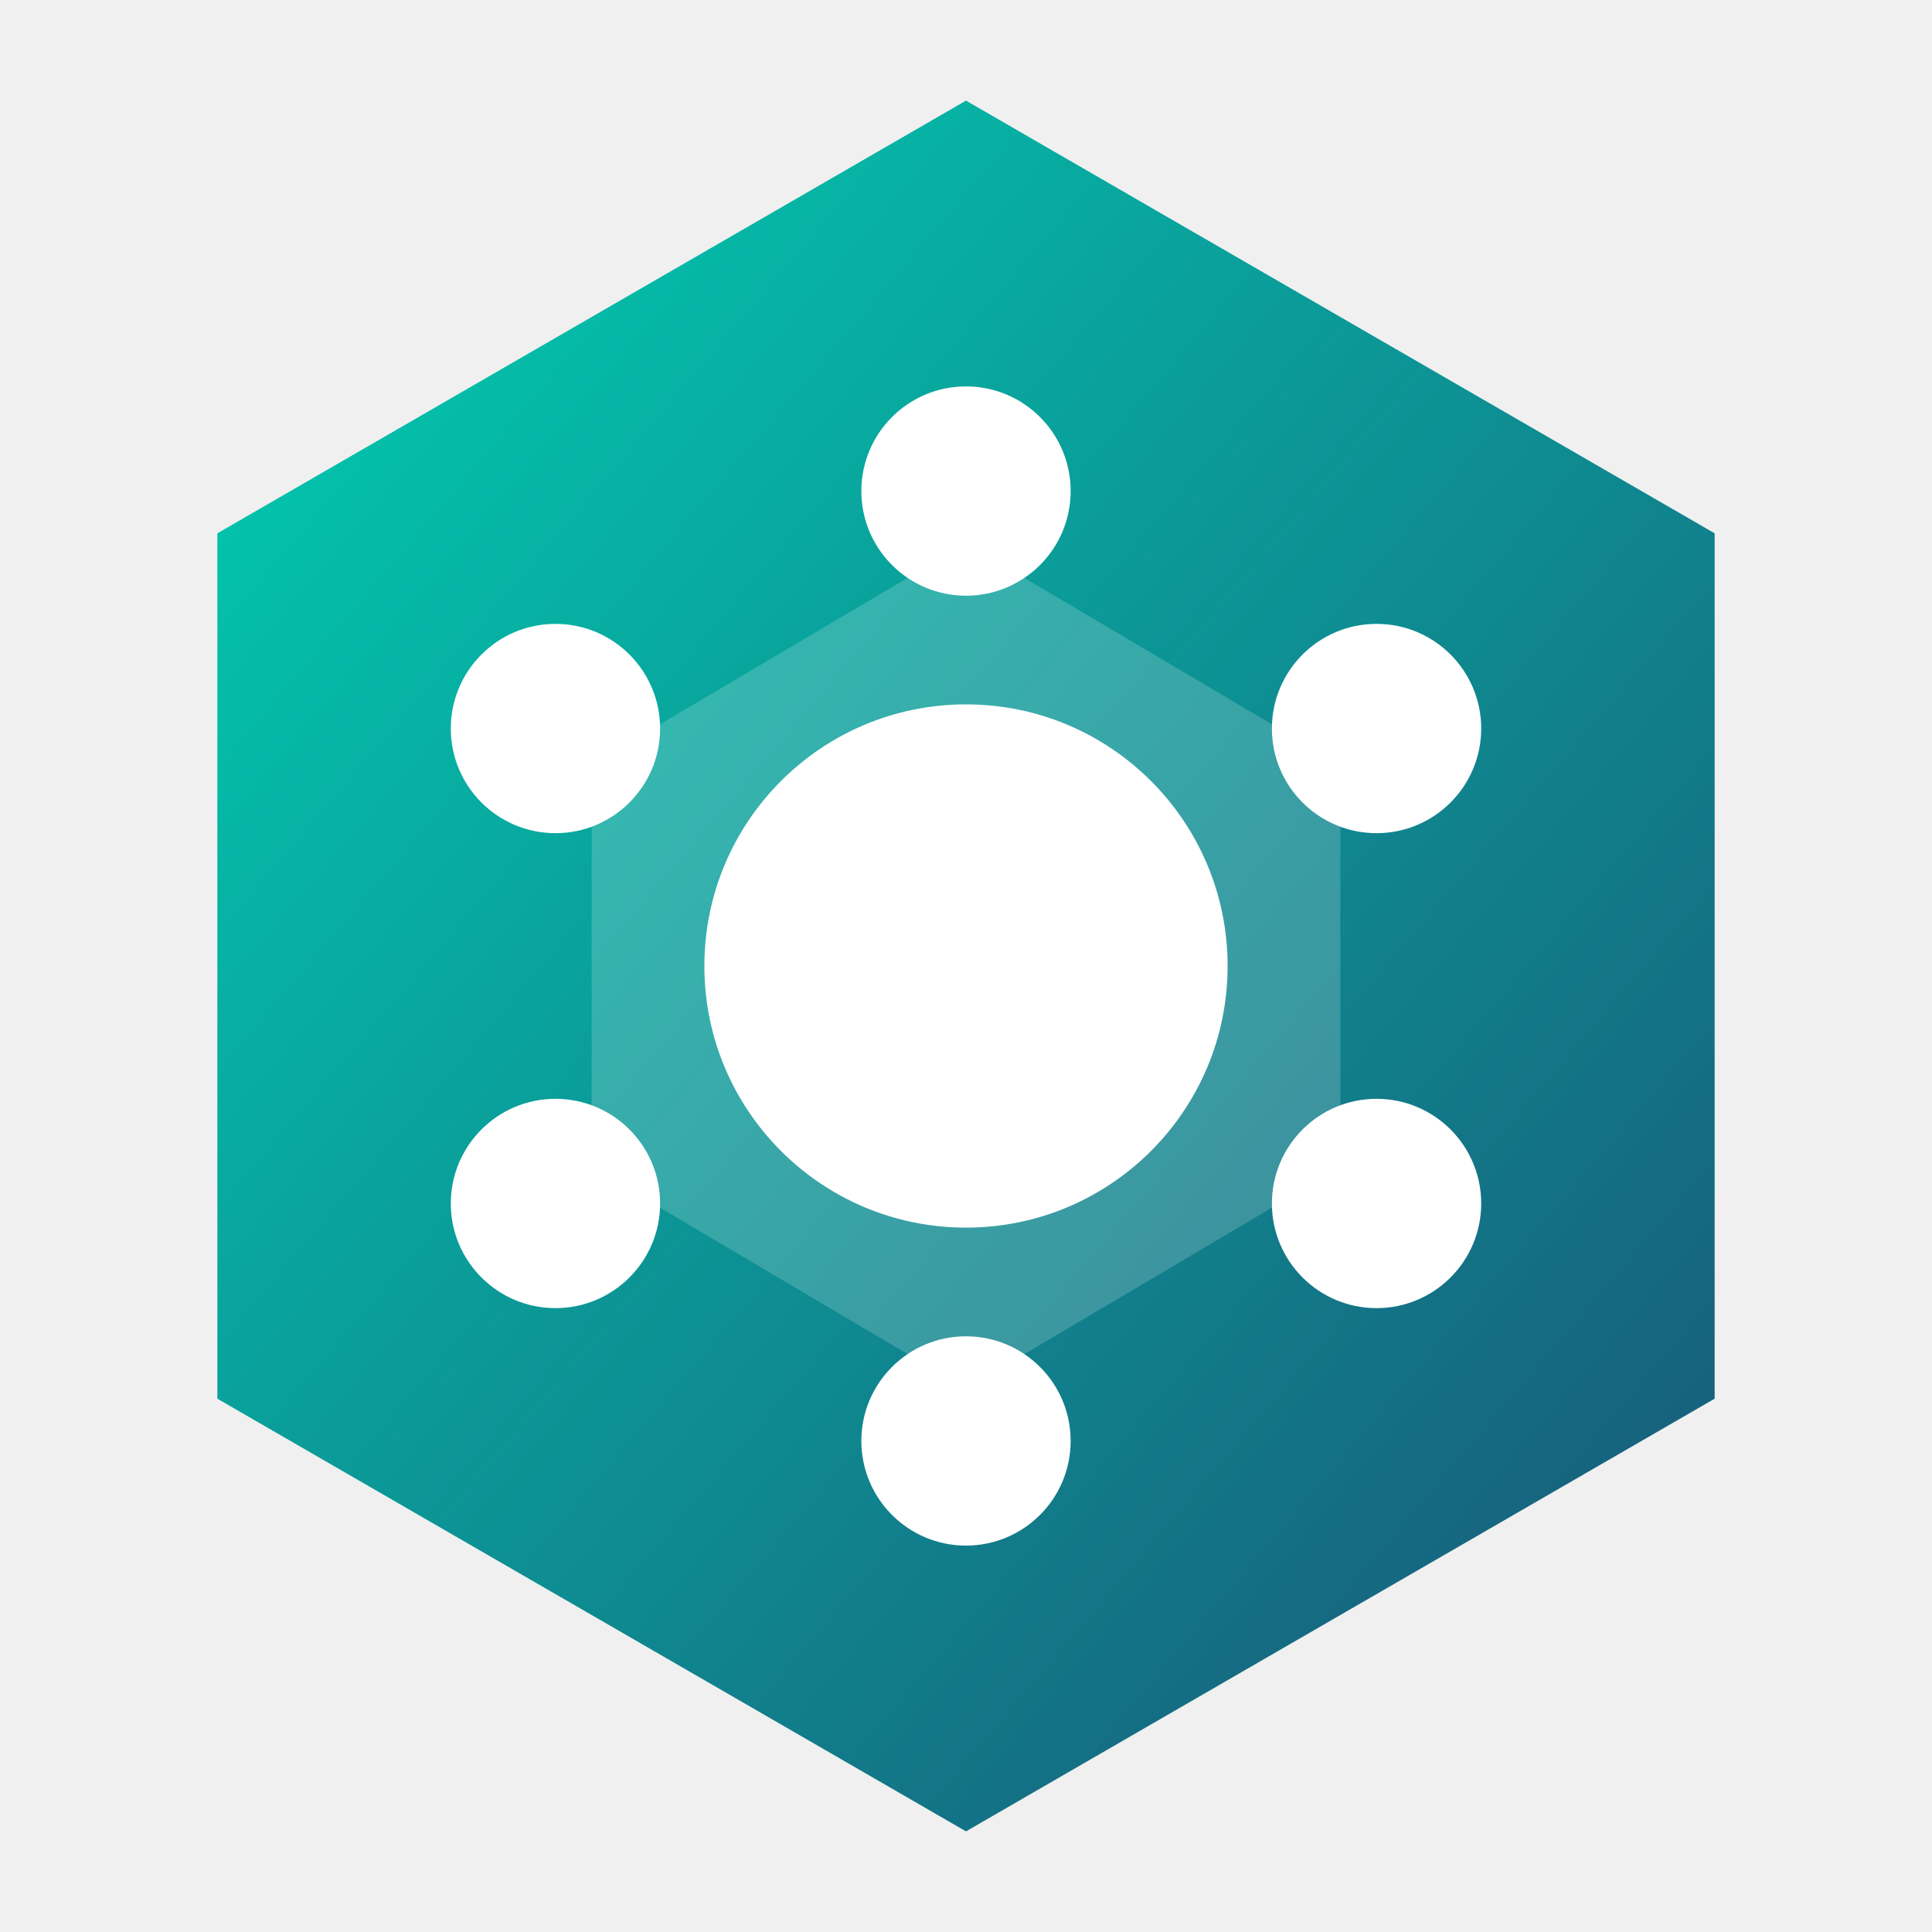
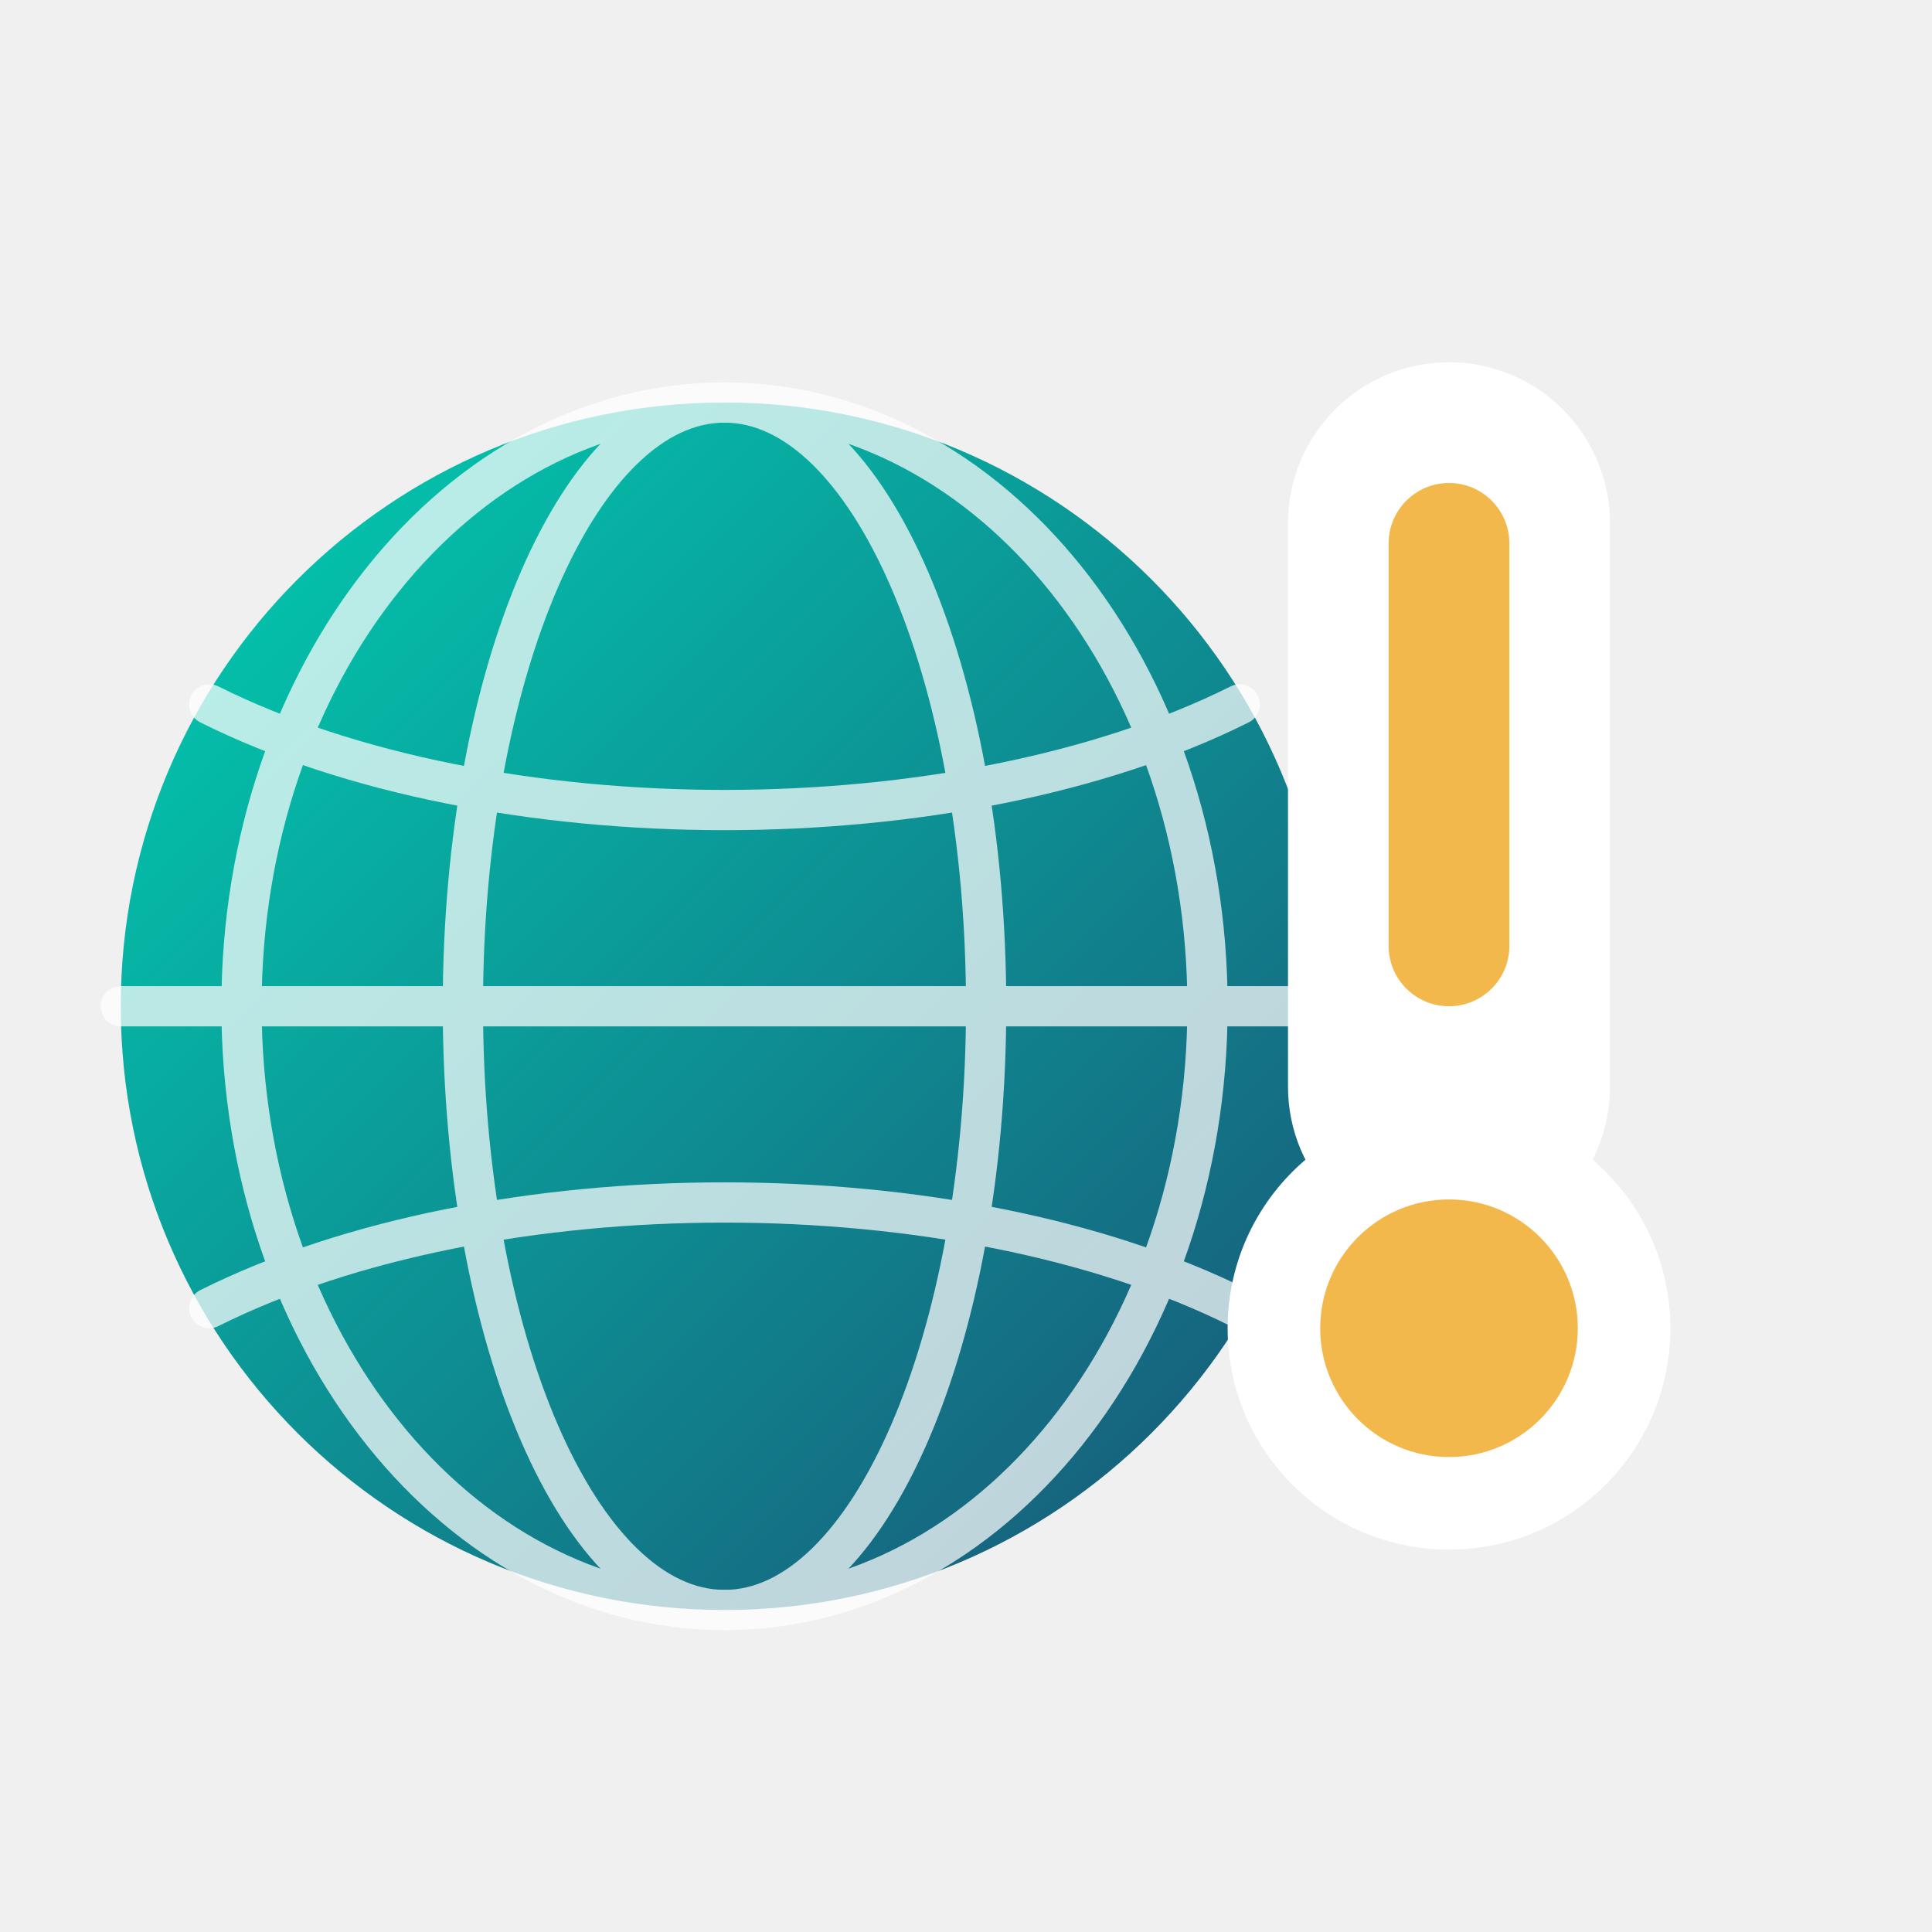
- <svg xmlns="http://www.w3.org/2000/svg" viewBox="0 0 48 48" width="48" height="48" role="img" aria-label="Dash Template logo">
+ <svg xmlns="http://www.w3.org/2000/svg" viewBox="0 0 48 48" width="48" height="48" role="img" aria-label="Climate Analytics logo">
  <defs>
-     <linearGradient id="mpGradient" x1="0" y1="0" x2="1" y2="1">
+     <linearGradient id="caGlobe" x1="0" y1="0" x2="1" y2="1">
      <stop offset="0%" stop-color="#00d1b2" />
      <stop offset="100%" stop-color="#1a5276" />
    </linearGradient>
  </defs>
-   <path fill="url(#mpGradient)" d="M24 2.5 42.6 13.25v21.5L24 45.5 5.4 34.75v-21.5L24 2.5Z" />
-   <path fill="#ffffff" d="M24 13.5 33.3 19v10L24 34.5 14.7 29V19L24 13.5Z" opacity="0.18" />
-   <circle cx="24" cy="24" r="6.5" fill="#ffffff" />
-   <circle cx="24" cy="12.2" r="2.6" fill="#ffffff" />
-   <circle cx="24" cy="35.8" r="2.6" fill="#ffffff" />
-   <circle cx="34.2" cy="18.1" r="2.6" fill="#ffffff" />
-   <circle cx="13.8" cy="29.9" r="2.6" fill="#ffffff" />
-   <circle cx="34.2" cy="29.9" r="2.6" fill="#ffffff" />
-   <circle cx="13.8" cy="18.1" r="2.6" fill="#ffffff" />
+   <circle cx="18" cy="25" r="15" fill="url(#caGlobe)" />
+   <g fill="none" stroke="#ffffff" stroke-linecap="round" opacity="0.72">
+     <path d="M3 25h30" />
+     <path d="M5.2 17.5c7 3.5 18.6 3.5 25.6 0" />
+     <path d="M5.2 32.5c7-3.5 18.6-3.5 25.6 0" />
+     <ellipse cx="18" cy="25" rx="6.5" ry="15" />
+     <ellipse cx="18" cy="25" rx="12" ry="15" />
+   </g>
+   <rect x="32" y="9" width="8" height="22" rx="4" fill="#ffffff" />
+   <rect x="34.5" y="12" width="3" height="13" rx="1.5" fill="#f2b84b" />
+   <circle cx="36" cy="33" r="5.5" fill="#ffffff" />
+   <circle cx="36" cy="33" r="3.2" fill="#f2b84b" />
</svg>
